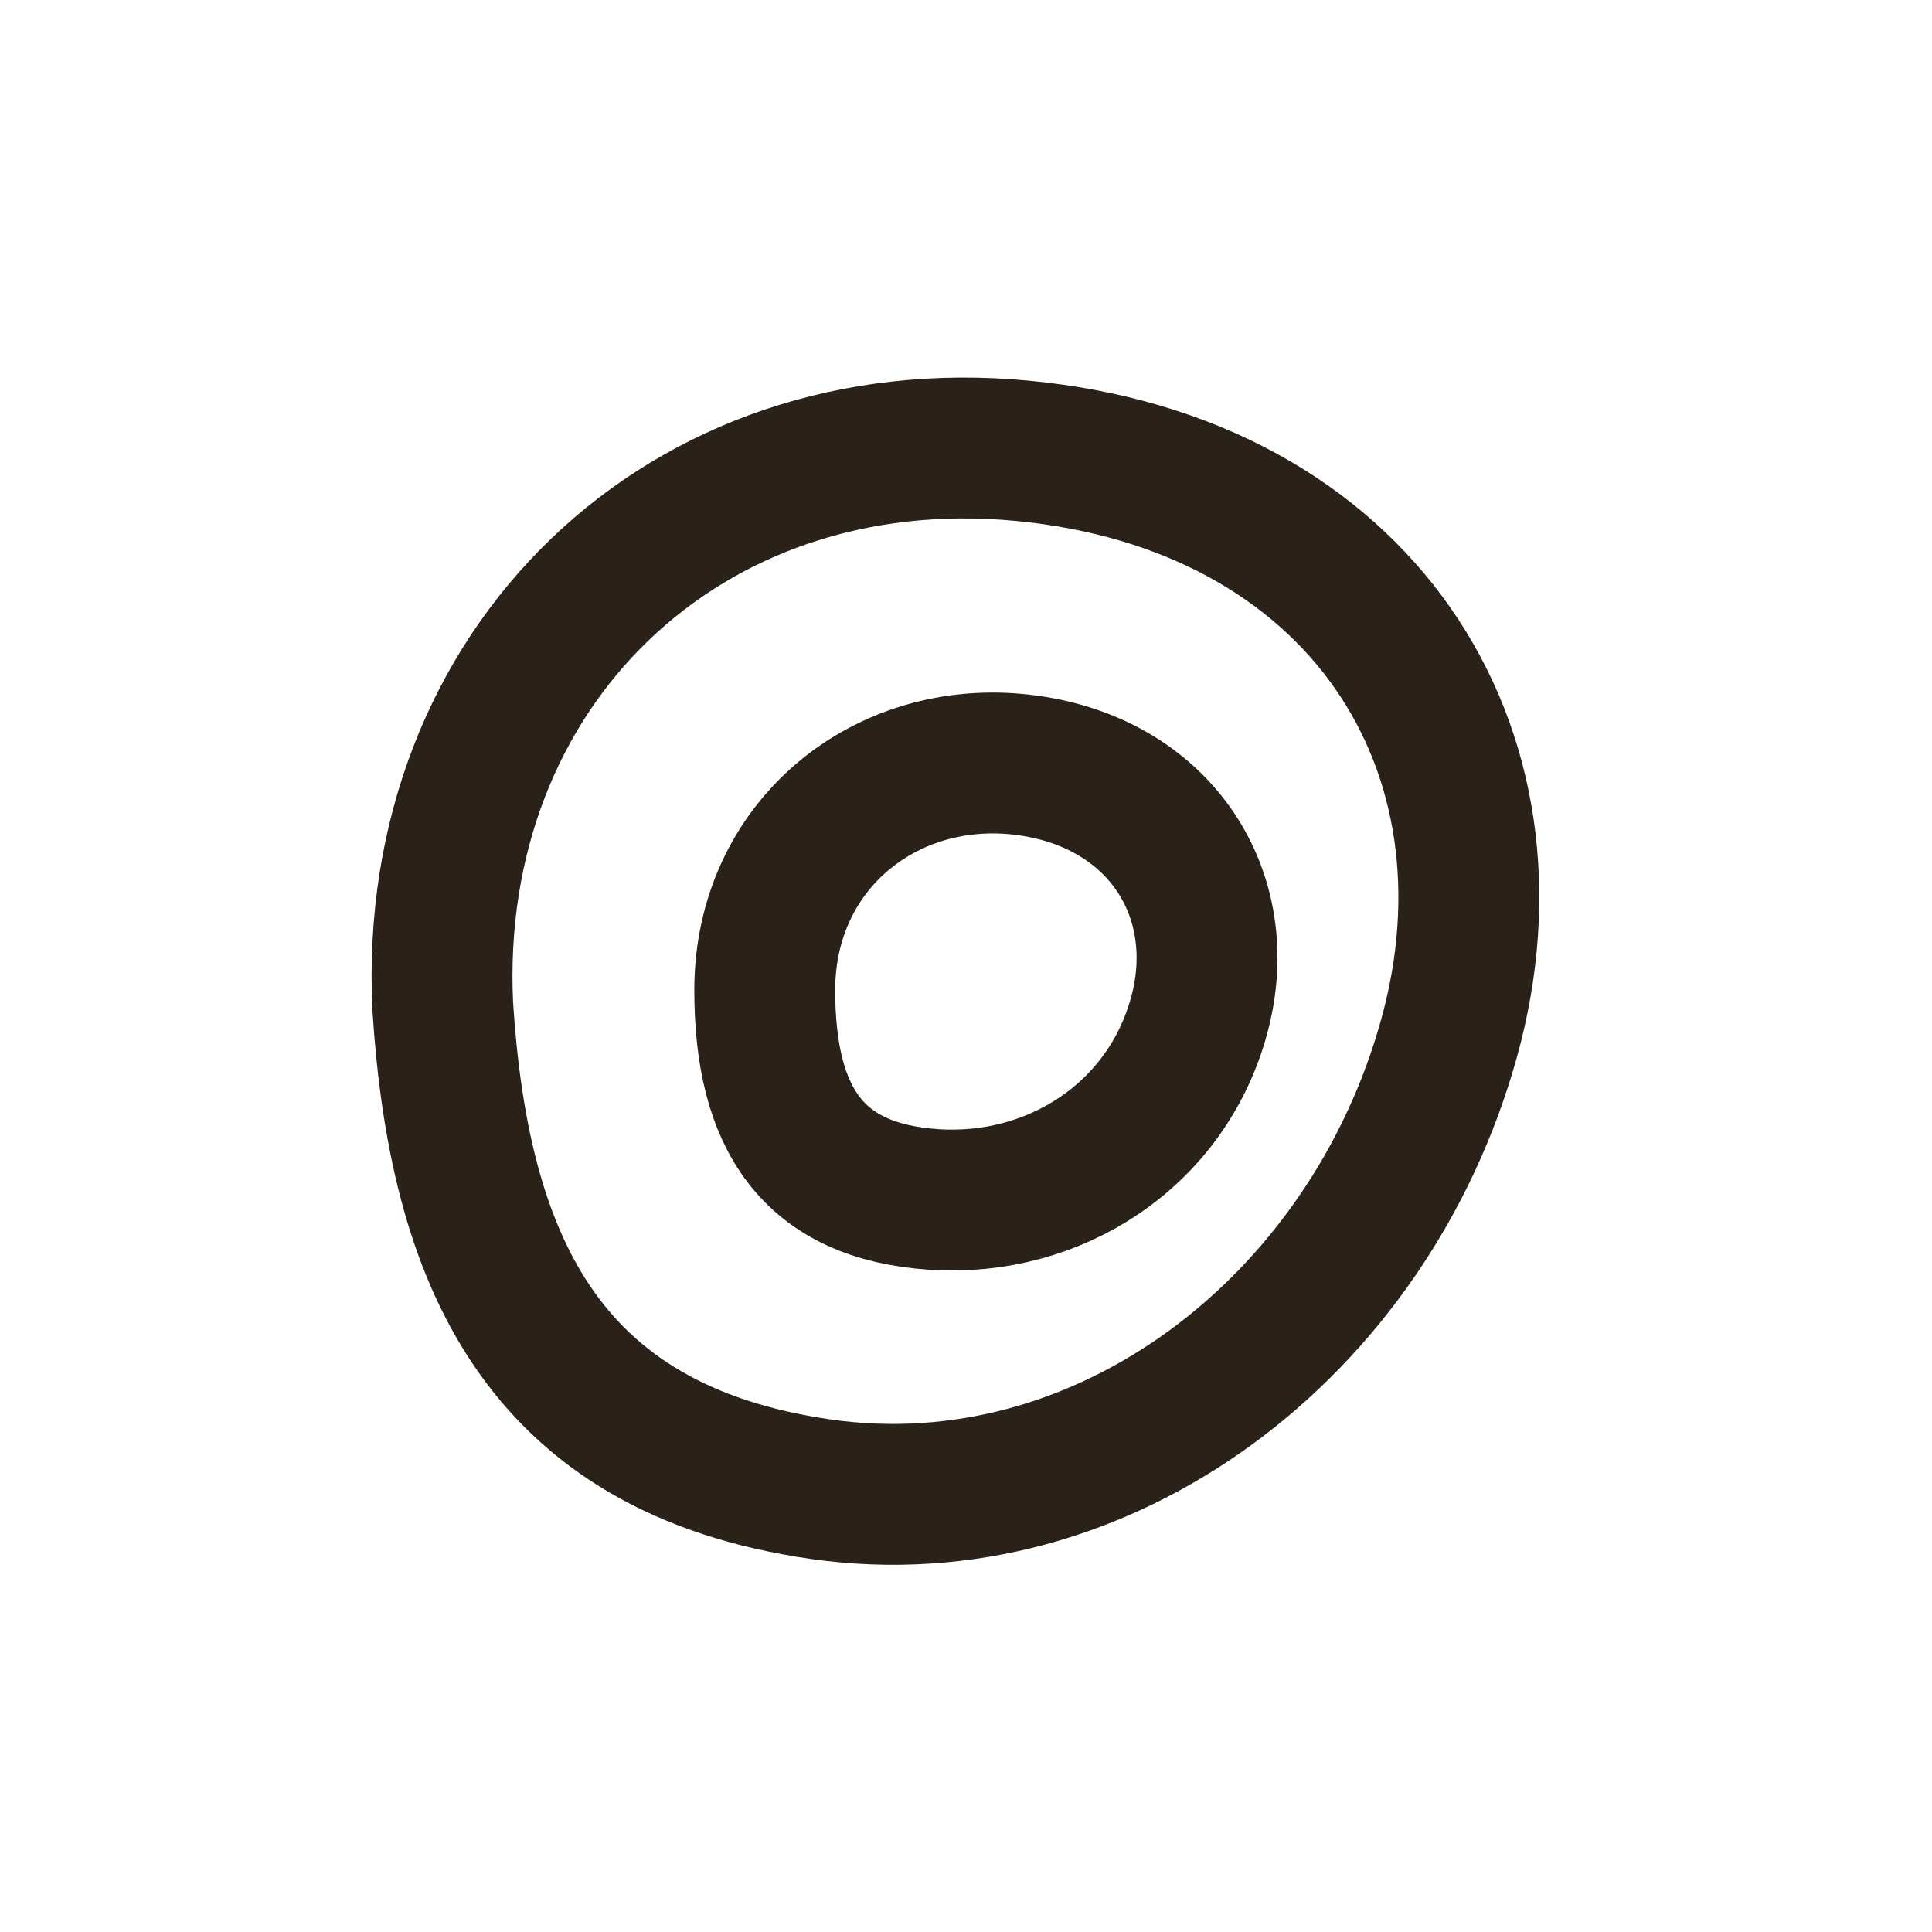
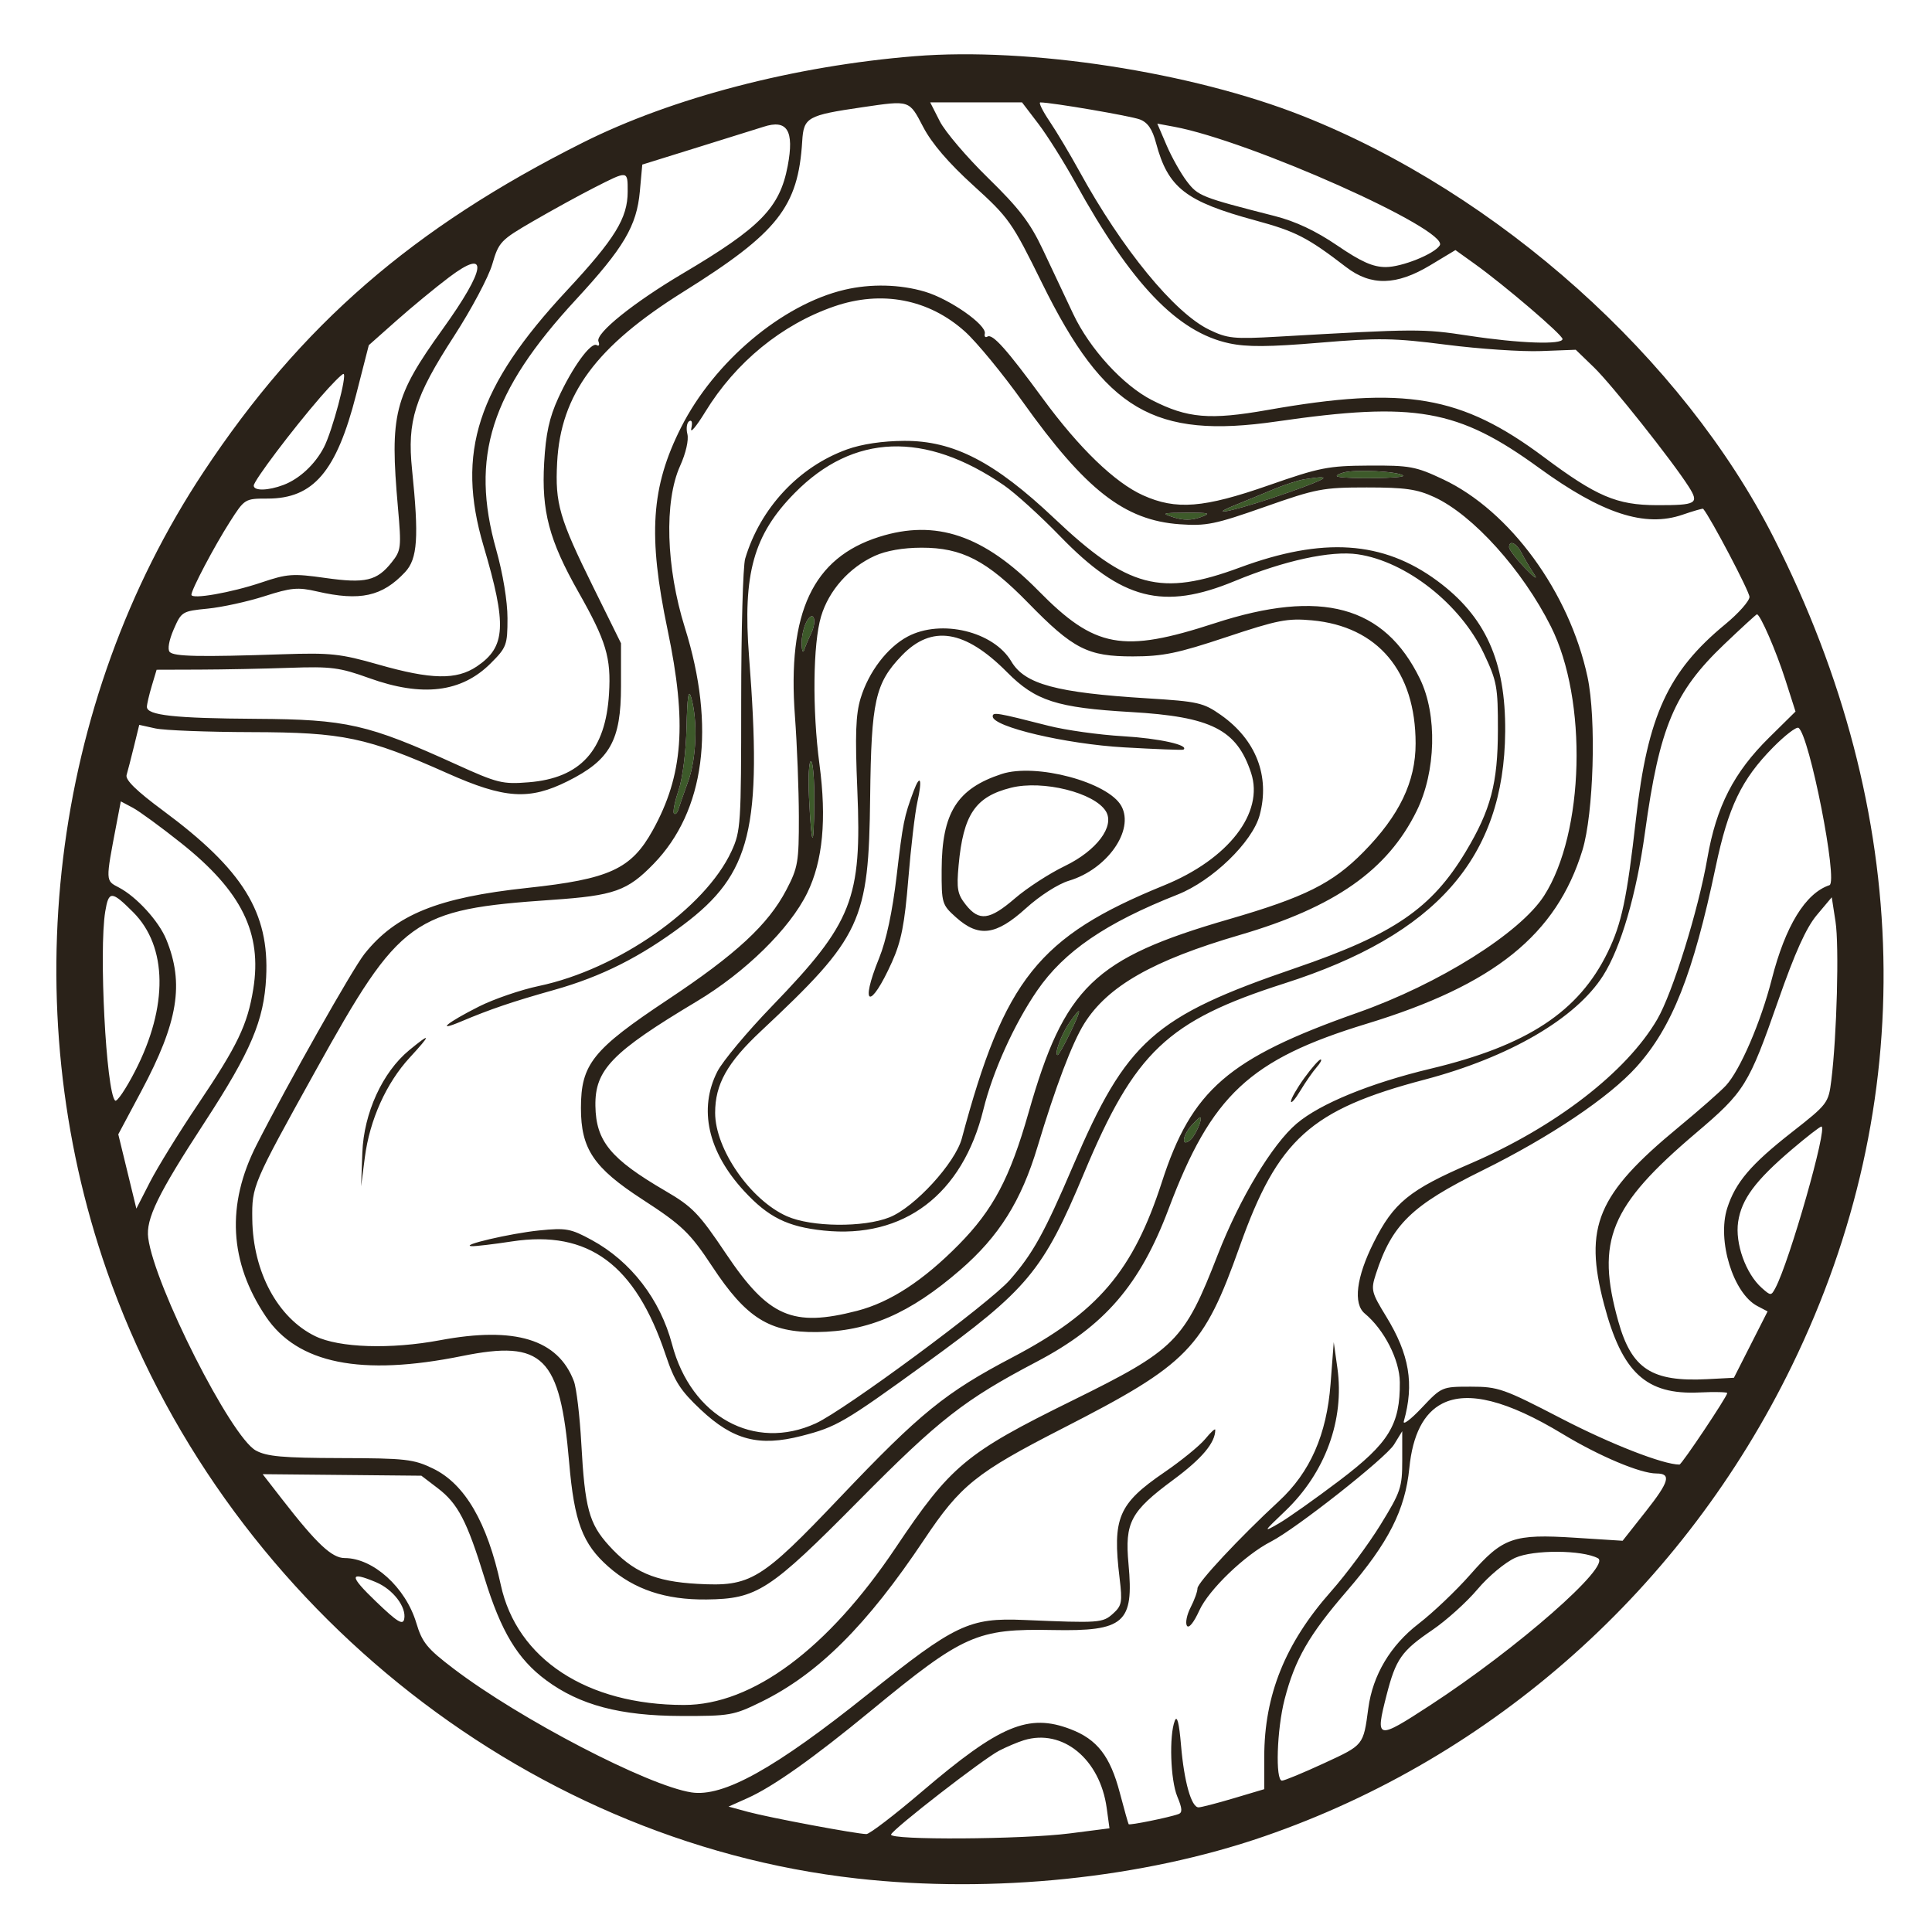
- <svg xmlns="http://www.w3.org/2000/svg" viewBox="0 0 24 24" width="24" height="24" fill="none" stroke="#2a2219" stroke-width="1.75" stroke-linecap="round" stroke-linejoin="round">
-   <path d="M5.5 12.5c-.2-4.2 3-7.3 7.2-6.9s6.3 3.7 5.3 7.3-4.3 6.1-7.8 5.6S5.7 15.6 5.5 12.5z" />
-   <path d="M9.5 12.3c0-1.8 1.5-3 3.2-2.8s2.6 1.6 2.2 3.1-1.8 2.4-3.3 2.3-2.1-1-2.1-2.6z" />
+ <svg xmlns="http://www.w3.org/2000/svg" viewBox="0 0 434 434" width="48" height="48">
+   <path d="M 301.793 106.150 C 300.532 106.508, 299.950 106.920, 300.500 107.065 C 302.722 107.653, 315.850 107.454, 315.200 106.842 C 314.185 105.888, 304.485 105.387, 301.793 106.150 M 293 107.667 C 291.625 107.885, 288.475 108.913, 286 109.952 C 283.525 110.991, 279.700 112.564, 277.500 113.448 C 269.933 116.489, 278.798 114.383, 289.500 110.597 C 298.709 107.340, 299.555 106.632, 293 107.667 M 263.651 116.218 C 265.798 116.909, 267.710 116.902, 269.651 116.195 C 272.165 115.280, 271.794 115.161, 266.500 115.181 C 261.024 115.202, 260.775 115.293, 263.651 116.218 M 339 122.944 C 339 123.464, 340.645 125.601, 342.656 127.694 C 344.666 129.787, 345.559 130.375, 344.640 129 C 343.721 127.625, 342.454 125.487, 341.824 124.250 C 340.667 121.976, 339 121.205, 339 122.944 M 181.168 139.687 C 180.525 140.887, 180.036 143.136, 180.079 144.684 C 180.122 146.233, 180.380 146.825, 180.652 146 C 180.924 145.175, 181.616 143.532, 182.189 142.349 C 183.655 139.326, 182.697 136.830, 181.168 139.687 M 154.223 163.372 C 154.097 168.842, 153.331 174.900, 152.430 177.555 C 151.564 180.104, 151.103 182.436, 151.405 182.738 C 151.706 183.040, 152.139 182.659, 152.366 181.893 C 152.594 181.127, 153.596 178.250, 154.595 175.500 C 156.463 170.354, 156.765 161.845, 155.264 156.662 C 154.670 154.608, 154.382 156.465, 154.223 163.372 M 181.740 179.250 C 182.312 190.762, 182.828 191.199, 182.921 180.250 C 182.964 175.162, 182.624 171, 182.165 171 C 181.706 171, 181.515 174.713, 181.740 179.250 M 240.220 229.750 C 238.405 232.355, 236.721 237, 237.591 237 C 237.813 237, 239.081 234.750, 240.407 232 C 243.115 226.388, 243.056 225.680, 240.220 229.750 M 267.655 252.829 C 265.554 255.150, 265.341 257.792, 267.392 256.090 C 268.571 255.111, 270.323 251, 269.561 251 C 269.423 251, 268.565 251.823, 267.655 252.829" fill="#3d5a2a" fill-rule="evenodd" />
+   <path d="M 205.500 12.620 C 178.503 14.803, 151.013 21.959, 130.937 32.030 C 92.685 51.219, 67.581 73.014, 45.734 106 C 11.385 157.865, 3.168 225.742, 24.004 285.500 C 49.644 359.034, 116.946 413.548, 192.500 421.979 C 223.146 425.399, 256.701 421.927, 284 412.510 C 335.560 394.726, 378.269 356.623, 402.550 306.746 C 431.315 247.660, 429.885 182.769, 398.453 120.805 C 378.019 80.521, 336.649 43.474, 292.636 26.044 C 267.733 16.183, 231.148 10.546, 205.500 12.620 M 193.732 24.088 C 181.325 25.904, 180.537 26.349, 180.207 31.722 C 179.300 46.494, 174.743 52.266, 153.500 65.552 C 133.915 77.801, 125.959 88.562, 125.155 103.890 C 124.671 113.117, 125.633 116.426, 133.326 132 L 139.500 144.500 139.500 154.164 C 139.500 166.354, 137.043 170.730, 127.535 175.479 C 118.879 179.802, 113.371 179.440, 100.500 173.701 C 82.381 165.623, 77.067 164.507, 56.500 164.463 C 46.600 164.442, 36.876 164.066, 34.890 163.628 L 31.280 162.830 30.095 167.665 C 29.443 170.324, 28.697 173.216, 28.438 174.090 C 28.113 175.188, 30.645 177.664, 36.624 182.090 C 54.603 195.401, 60.524 204.976, 59.787 219.545 C 59.295 229.262, 56.377 236.134, 45.931 252.166 C 35.443 268.263, 32.733 273.825, 33.295 278.097 C 34.713 288.867, 51.879 322.772, 57.465 325.835 C 59.929 327.187, 63.512 327.508, 76.502 327.541 C 91.125 327.578, 92.915 327.780, 97.272 329.890 C 104.433 333.356, 109.453 341.975, 112.493 356.018 C 116.100 372.683, 131.846 383, 153.673 383 C 169.011 383, 185.958 370.411, 201.171 347.718 C 213.567 329.225, 216.946 326.409, 240.875 314.621 C 264.103 303.178, 266.003 301.273, 273.568 281.826 C 278.465 269.236, 285.808 257.037, 291.279 252.398 C 296.566 247.916, 307.815 243.309, 321.394 240.064 C 343.092 234.878, 354.648 227.276, 361.151 213.909 C 364.299 207.439, 365.463 201.936, 367.518 183.805 C 370.127 160.786, 374.715 150.809, 387.549 140.243 C 390.547 137.774, 393 135.004, 393 134.086 C 393 132.877, 384.278 116.285, 382.596 114.294 C 382.500 114.181, 380.419 114.779, 377.971 115.622 C 369.506 118.538, 359.899 115.404, 345.714 105.098 C 327.512 91.873, 317.895 90.174, 286.762 94.680 C 259.229 98.666, 248.144 92.137, 234.122 63.679 C 227.314 49.861, 226.672 48.948, 218.650 41.665 C 213.083 36.611, 209.312 32.214, 207.390 28.535 C 204.199 22.429, 204.469 22.517, 193.732 24.088 M 211.118 27.250 C 212.305 29.587, 217.194 35.325, 221.981 40 C 228.928 46.784, 231.400 50.014, 234.227 56 C 236.174 60.125, 239.254 66.650, 241.069 70.500 C 244.775 78.357, 252.284 86.574, 258.792 89.894 C 266.762 93.960, 271.777 94.385, 284.755 92.097 C 315.604 86.656, 328.245 88.813, 346.820 102.686 C 358.655 111.525, 363.192 113.458, 372.164 113.480 C 381.116 113.503, 381.767 113.128, 379.356 109.337 C 375.659 103.525, 362.032 86.363, 358.073 82.534 L 353.973 78.568 346.156 78.864 C 341.857 79.027, 332.301 78.386, 324.920 77.440 C 313.063 75.920, 309.747 75.867, 296.447 76.985 C 285.038 77.944, 280.116 77.976, 276.117 77.119 C 264.498 74.627, 254.153 63.825, 241.583 41.058 C 239.020 36.415, 235.272 30.452, 233.256 27.808 L 229.589 23 219.274 23 L 208.959 23 211.118 27.250 M 235.774 27.250 C 237.353 29.587, 240.373 34.650, 242.487 38.500 C 252.068 55.953, 263.800 70.272, 271.620 74.058 C 275.740 76.053, 277.136 76.194, 287.075 75.625 C 318.339 73.836, 319.549 73.830, 329.926 75.411 C 341.300 77.144, 351 77.487, 351 76.156 C 351 75.224, 337.946 64.060, 331.223 59.243 L 326.946 56.178 321.282 59.589 C 313.697 64.157, 307.968 64.283, 302.399 60.006 C 293.691 53.319, 291.100 51.987, 282 49.514 C 266.303 45.249, 262.385 42.196, 259.692 32.135 C 258.852 28.998, 257.827 27.505, 256.048 26.828 C 253.987 26.045, 236.335 23.025, 233.702 23.006 C 233.263 23.003, 234.196 24.913, 235.774 27.250 M 171.500 28.486 C 170.950 28.666, 164.601 30.649, 157.390 32.893 L 144.280 36.972 143.735 42.986 C 143.031 50.755, 140.133 55.659, 129.351 67.330 C 110.228 88.031, 105.584 102.612, 111.467 123.493 C 112.972 128.838, 114 135.072, 114 138.861 C 114 144.900, 113.802 145.434, 110.227 149.008 C 103.672 155.563, 94.879 156.632, 82.924 152.326 C 76.275 149.931, 74.403 149.690, 65 150.019 C 59.225 150.222, 50.153 150.401, 44.841 150.418 L 35.182 150.449 34.091 154.090 C 33.491 156.093, 33 158.207, 33 158.787 C 33 160.684, 39.217 161.366, 57.500 161.475 C 77.887 161.597, 82.574 162.663, 102.471 171.706 C 111.754 175.925, 112.879 176.203, 118.752 175.732 C 130.395 174.797, 136.032 168.587, 136.809 155.841 C 137.303 147.738, 136.187 144.023, 129.943 133 C 123.352 121.362, 121.619 114.824, 122.239 103.936 C 122.612 97.406, 123.395 93.817, 125.407 89.423 C 128.582 82.486, 132.764 76.736, 134.054 77.533 C 134.562 77.847, 134.731 77.463, 134.430 76.679 C 133.741 74.883, 142.304 67.991, 153.350 61.452 C 170.850 51.093, 175.166 46.672, 176.947 37.280 C 178.454 29.333, 176.844 26.733, 171.500 28.486 M 262.058 32.635 C 263.204 35.310, 265.252 38.953, 266.609 40.732 C 269.133 44.041, 269.807 44.307, 286.392 48.540 C 291.048 49.728, 295.591 51.871, 300.392 55.143 C 305.793 58.823, 308.410 59.988, 311.290 59.993 C 314.902 60, 322.230 57.055, 323.428 55.116 C 325.581 51.632, 280.764 31.626, 263.737 28.470 L 259.974 27.772 262.058 32.635 M 133.500 42.147 C 130.200 43.824, 124.036 47.207, 119.802 49.663 C 112.438 53.935, 112.038 54.356, 110.584 59.359 C 109.748 62.236, 105.885 69.499, 102 75.500 C 93.135 89.193, 91.443 94.563, 92.560 105.460 C 94.126 120.727, 93.802 125.519, 91 128.516 C 85.875 133.998, 80.890 135.093, 71.221 132.862 C 66.906 131.866, 65.426 132, 59.394 133.935 C 55.602 135.152, 49.866 136.406, 46.646 136.722 C 40.931 137.283, 40.750 137.394, 39.011 141.398 C 37.959 143.823, 37.594 145.890, 38.119 146.454 C 39.079 147.485, 44.799 147.602, 63.500 146.972 C 74.269 146.610, 76.474 146.847, 85 149.283 C 96.859 152.673, 102.540 152.783, 107.102 149.713 C 113.632 145.319, 113.904 140.478, 108.623 122.638 C 102.407 101.637, 107.211 86.876, 127.279 65.315 C 138.149 53.635, 141 49.007, 141 43.040 C 141 38.252, 141.130 38.268, 133.500 42.147 M 100.893 62.273 C 97.809 64.598, 92.487 68.984, 89.066 72.021 L 82.846 77.541 79.994 88.685 C 75.580 105.929, 70.405 112, 60.120 112 C 55.006 112, 54.955 112.031, 51.624 117.250 C 48.124 122.734, 43 132.450, 43 133.603 C 43 134.704, 51.970 133.131, 58.750 130.841 C 64.522 128.891, 65.796 128.801, 73.043 129.826 C 82.088 131.105, 84.662 130.502, 87.984 126.325 C 90.111 123.649, 90.186 122.998, 89.392 114 C 87.540 92.991, 88.495 89.177, 99.419 73.963 C 109.260 60.258, 109.858 55.515, 100.893 62.273 M 189.698 65.096 C 175.718 68.386, 160.449 81.244, 153 96 C 146.242 109.388, 145.518 120.246, 149.969 141.500 C 154.348 162.412, 153.479 174.148, 146.639 186.500 C 141.800 195.237, 136.927 197.478, 118.460 199.458 C 98.380 201.611, 88.913 205.446, 81.881 214.276 C 79.201 217.642, 64.656 243.387, 57.626 257.210 C 50.801 270.629, 51.495 283.507, 59.703 295.729 C 66.827 306.337, 81.108 309.212, 103.819 304.612 C 121.998 300.931, 125.819 304.729, 127.852 328.500 C 128.996 341.880, 130.860 346.827, 136.695 351.962 C 142.492 357.066, 149.518 359.408, 158.708 359.302 C 170.104 359.170, 172.868 357.374, 193 337.024 C 210.999 318.830, 216.626 314.437, 232.872 305.900 C 248.116 297.888, 256.074 288.668, 262.515 271.557 C 272.136 245.995, 280.702 237.989, 307 229.975 C 335.622 221.254, 349.632 209.988, 355.470 191 C 357.990 182.804, 358.621 161.480, 356.621 152.094 C 352.562 133.050, 339.208 114.767, 324.180 107.679 C 318.034 104.780, 316.701 104.533, 307.500 104.587 C 298.344 104.640, 296.445 105.014, 285 109.017 C 270.404 114.121, 264.194 114.613, 256.749 111.255 C 250.435 108.407, 242.427 100.677, 234.293 89.581 C 226.160 78.486, 222.963 74.905, 221.822 75.610 C 221.343 75.906, 221.074 75.603, 221.225 74.937 C 221.666 72.993, 213.367 67.187, 207.774 65.526 C 202.161 63.859, 195.616 63.703, 189.698 65.096 M 187.368 68.839 C 175.608 72.904, 165.269 81.360, 158.442 92.500 C 156.420 95.800, 155.001 97.487, 155.289 96.249 C 155.602 94.906, 155.415 94.244, 154.826 94.608 C 154.282 94.943, 154.096 96.245, 154.411 97.501 C 154.745 98.834, 154.069 101.803, 152.785 104.641 C 149.170 112.628, 149.604 127.439, 153.850 141 C 160.832 163.298, 158.335 182.200, 146.844 194.041 C 140.931 200.134, 137.997 201.176, 124.034 202.140 C 92.564 204.313, 89.935 206.212, 70.907 240.500 C 56.706 266.091, 56.575 266.398, 56.672 273.877 C 56.827 285.732, 62.398 296.075, 70.830 300.163 C 76.211 302.772, 87.756 303.144, 98.852 301.065 C 115.702 297.908, 125.353 300.864, 128.917 310.272 C 129.495 311.796, 130.244 318.096, 130.583 324.272 C 131.377 338.743, 132.318 342.239, 136.736 347.129 C 142.154 353.127, 147.082 355.267, 156.683 355.795 C 168.658 356.452, 170.880 355.102, 188.749 336.309 C 206.748 317.379, 212.354 312.828, 227.419 304.915 C 246.606 294.838, 254.534 285.536, 261.014 265.500 C 267.695 244.843, 275.932 237.722, 305 227.477 C 323.232 221.051, 341.481 209.601, 346.866 201.208 C 355.922 187.096, 356.676 157.236, 348.392 140.740 C 342.011 128.032, 330.891 115.687, 322.217 111.679 C 318.318 109.878, 315.678 109.500, 307 109.500 C 297.161 109.500, 295.718 109.775, 284.080 113.872 C 272.938 117.795, 270.973 118.195, 264.980 117.766 C 252.597 116.880, 243.878 110.077, 229.765 90.290 C 225.255 83.968, 219.411 76.857, 216.777 74.489 C 208.652 67.184, 198.050 65.147, 187.368 68.839 M 72 89.194 C 65.671 96.497, 57 107.996, 57 109.085 C 57 110.315, 60.232 110.242, 63.685 108.933 C 67.267 107.576, 70.756 104.332, 72.755 100.500 C 74.635 96.896, 78.070 84, 77.150 84 C 76.793 84.001, 74.475 86.338, 72 89.194 M 190.268 100.955 C 179.435 104.854, 170.759 114.164, 167.393 125.500 C 166.903 127.150, 166.502 141.550, 166.501 157.500 C 166.500 185.184, 166.401 186.714, 164.321 191.217 C 158.391 204.053, 138.817 217.752, 121.071 221.485 C 116.996 222.342, 110.925 224.423, 107.581 226.110 C 100.406 229.727, 97.775 231.913, 103.500 229.499 C 110.174 226.685, 115.080 225.019, 124.500 222.369 C 135.141 219.375, 143.898 214.962, 153.500 207.752 C 168.757 196.297, 171.259 186.087, 168.265 147.500 C 166.821 128.879, 169.262 120.135, 178.530 110.735 C 191.685 97.391, 207.774 96.805, 225.530 109.021 C 228.056 110.759, 233.720 115.897, 238.116 120.440 C 252.001 134.788, 261.307 137.175, 277.398 130.514 C 288.495 125.920, 298.998 123.638, 305 124.517 C 315.879 126.110, 328.061 135.686, 333.314 146.775 C 336.271 153.016, 336.499 154.256, 336.485 164 C 336.469 175.936, 334.883 181.939, 329.278 191.290 C 321.614 204.074, 313.092 209.903, 291.015 217.461 C 259.149 228.369, 253.074 233.772, 241.036 261.916 C 234.597 276.971, 232.003 281.649, 226.831 287.540 C 222.253 292.754, 189.767 316.760, 183.254 319.741 C 169.454 326.059, 155.268 318.264, 150.977 302.006 C 148.307 291.888, 141.730 283.348, 132.911 278.548 C 128.197 275.983, 127.166 275.795, 121.123 276.404 C 114.693 277.053, 102.982 279.790, 106 279.939 C 106.825 279.980, 110.884 279.498, 115.020 278.869 C 132.182 276.257, 142.729 284.040, 149.515 304.320 C 151.520 310.314, 152.826 312.354, 157.418 316.669 C 164.686 323.499, 170.491 325.015, 180.023 322.573 C 187.923 320.549, 189.559 319.594, 207.873 306.323 C 230.884 289.649, 234.293 285.558, 243.494 263.578 C 254.944 236.227, 262.228 229.323, 288.508 220.917 C 322.686 209.985, 337.904 192.630, 338.122 164.337 C 338.244 148.537, 333.685 138.445, 322.812 130.440 C 310.642 121.482, 297.174 120.586, 278.500 127.493 C 260.748 134.059, 253.391 132.112, 236.873 116.477 C 223.428 103.751, 214.206 98.984, 203.134 99.036 C 198.259 99.059, 193.609 99.753, 190.268 100.955 M 301.793 106.150 C 300.532 106.508, 299.950 106.920, 300.500 107.065 C 302.722 107.653, 315.850 107.454, 315.200 106.842 C 314.185 105.888, 304.485 105.387, 301.793 106.150 M 293 107.667 C 291.625 107.885, 288.475 108.913, 286 109.952 C 283.525 110.991, 279.700 112.564, 277.500 113.448 C 269.933 116.489, 278.798 114.383, 289.500 110.597 C 298.709 107.340, 299.555 106.632, 293 107.667 M 263.651 116.218 C 265.798 116.909, 267.710 116.902, 269.651 116.195 C 272.165 115.280, 271.794 115.161, 266.500 115.181 C 261.024 115.202, 260.775 115.293, 263.651 116.218 M 197.500 120.600 C 182.583 125.317, 176.835 137.561, 178.575 160.914 C 179.050 167.286, 179.445 177.450, 179.454 183.500 C 179.469 193.657, 179.253 194.915, 176.634 199.916 C 172.558 207.701, 165.372 214.353, 150.025 224.548 C 133.137 235.767, 130.500 239.058, 130.500 248.909 C 130.500 258.085, 133.353 262.328, 144.301 269.430 C 153.208 275.208, 155.012 276.940, 159.997 284.500 C 167.643 296.094, 172.840 299.352, 183.500 299.232 C 195.106 299.101, 204.367 295.091, 215.686 285.296 C 224.415 277.743, 229.406 269.792, 233.062 257.618 C 237.109 244.145, 240.849 234.279, 243.549 229.958 C 248.816 221.530, 258.972 215.740, 278.500 210.032 C 299.836 203.796, 311.679 195.492, 318.238 182.167 C 322.586 173.336, 322.905 160.573, 318.979 152.500 C 310.985 136.061, 296.776 132.208, 272.877 140 C 252.141 146.760, 245.967 145.621, 233.252 132.691 C 220.985 120.216, 210.223 116.576, 197.500 120.600 M 339 122.944 C 339 123.464, 340.645 125.601, 342.656 127.694 C 344.666 129.787, 345.559 130.375, 344.640 129 C 343.721 127.625, 342.454 125.487, 341.824 124.250 C 340.667 121.976, 339 121.205, 339 122.944 M 196.500 124.871 C 190.742 127.501, 186.186 132.638, 184.445 138.466 C 182.619 144.577, 182.454 159.457, 184.077 171.651 C 185.727 184.054, 184.842 193.403, 181.336 200.586 C 177.414 208.620, 167.426 218.422, 156.500 224.960 C 137.459 236.354, 133.627 240.304, 133.750 248.409 C 133.870 256.349, 137.140 260.330, 149.430 267.500 C 155.567 271.080, 157 272.563, 163.088 281.634 C 172.621 295.838, 178.053 298.204, 192.540 294.460 C 199.944 292.546, 207.384 287.699, 215.388 279.576 C 223.101 271.748, 226.870 264.624, 231.036 250 C 239.101 221.682, 245.708 215.293, 276 206.513 C 293.121 201.551, 299.347 198.441, 306.291 191.385 C 314.360 183.184, 318 175.610, 318 167.018 C 318 150.806, 309.493 140.701, 294.708 139.350 C 289.206 138.847, 287.022 139.275, 275.500 143.112 C 264.534 146.765, 261.248 147.444, 254.500 147.454 C 244.353 147.468, 241.086 145.802, 231 135.465 C 221.672 125.906, 216.091 123.015, 207 123.032 C 202.854 123.040, 199.051 123.706, 196.500 124.871 M 181.168 139.687 C 180.525 140.887, 180.036 143.136, 180.079 144.684 C 180.122 146.233, 180.380 146.825, 180.652 146 C 180.924 145.175, 181.616 143.532, 182.189 142.349 C 183.655 139.326, 182.697 136.830, 181.168 139.687 M 387.310 144.750 C 376.096 155.445, 372.785 163.310, 369.523 187 C 367.604 200.927, 364.107 212.887, 360.114 219.168 C 353.992 228.802, 339.029 237.517, 320 242.531 C 294.392 249.279, 287.042 255.913, 278.482 280 C 270.332 302.934, 266.959 306.398, 238.685 320.875 C 219.262 330.820, 215.755 333.639, 207.584 345.874 C 194.724 365.130, 183.784 376.025, 171 382.306 C 164.818 385.344, 163.937 385.499, 153 385.472 C 139.329 385.438, 130.251 383.036, 122.698 377.454 C 116.286 372.716, 112.559 366.536, 108.852 354.501 C 104.898 341.662, 102.868 337.764, 98.338 334.308 L 94.657 331.500 76.831 331.328 L 59.004 331.157 63.407 336.828 C 71.148 346.799, 74.557 350, 77.435 350 C 83.835 350, 91.125 356.604, 93.515 364.568 C 94.838 368.976, 95.930 370.315, 101.909 374.861 C 116.818 386.195, 145.499 401.116, 155.302 402.639 C 162.473 403.754, 174.083 397.292, 195 380.545 C 214.564 364.882, 217.719 363.382, 230 363.904 C 246.997 364.628, 247.704 364.577, 250.034 362.476 C 252.010 360.694, 252.154 359.910, 251.500 354.500 C 249.864 340.976, 251.198 337.821, 261.545 330.742 C 265.370 328.125, 269.510 324.750, 270.745 323.242 C 271.980 321.734, 272.992 320.808, 272.995 321.185 C 273.016 324.075, 270.025 327.642, 263.591 332.401 C 253.949 339.531, 252.644 341.983, 253.507 351.348 C 254.729 364.613, 252.586 366.480, 236.488 366.167 C 219.463 365.835, 216.439 367.175, 195.722 384.232 C 182.692 394.961, 173.680 401.346, 167.943 403.914 L 163.660 405.831 168.080 407.029 C 172.835 408.318, 192.502 412, 194.630 412 C 195.340 412, 200.949 407.709, 207.093 402.464 C 224.586 387.534, 231.024 384.828, 240.471 388.436 C 246.458 390.722, 249.374 394.473, 251.537 402.669 C 252.528 406.426, 253.428 409.628, 253.537 409.784 C 253.739 410.074, 262.516 408.295, 264.717 407.518 C 265.647 407.189, 265.588 406.258, 264.467 403.576 C 262.928 399.892, 262.598 389.886, 263.906 386.543 C 264.420 385.230, 264.879 387.040, 265.302 392.048 C 265.995 400.244, 267.620 406, 269.240 406 C 269.814 406, 273.370 405.081, 277.142 403.958 L 284 401.915 284 394.668 C 284 380.797, 288.718 369.103, 298.994 357.500 C 302.404 353.650, 307.400 346.919, 310.097 342.542 C 314.659 335.137, 315 334.129, 314.996 328.042 L 314.993 321.500 313.153 324.500 C 311.308 327.511, 291.118 343.429, 285.500 346.303 C 279.674 349.283, 271.533 357.110, 269.417 361.767 C 268.176 364.498, 267.048 365.887, 266.626 365.204 C 266.237 364.574, 266.612 362.718, 267.459 361.079 C 268.307 359.440, 269 357.514, 269 356.800 C 269.001 355.509, 278.444 345.400, 287.276 337.235 C 294.309 330.734, 298.025 322.294, 298.898 310.840 L 299.610 301.500 300.428 307.313 C 302.063 318.934, 297.712 330.846, 288.689 339.447 C 283.743 344.162, 283.677 344.292, 287.267 342.221 C 289.339 341.025, 295.483 336.678, 300.920 332.561 C 312.007 324.164, 314.544 320.024, 314.451 310.473 C 314.403 305.468, 310.938 298.683, 306.584 295.070 C 303.937 292.873, 304.675 286.918, 308.556 279.161 C 313.057 270.163, 316.558 267.308, 330.404 261.336 C 349.428 253.132, 365.364 240.823, 372.268 229 C 375.713 223.100, 381.509 204.476, 383.537 192.788 C 385.553 181.165, 389.462 173.533, 397.420 165.679 L 403.341 159.836 401.047 152.668 C 398.982 146.217, 395.412 138, 394.673 138 C 394.516 138, 391.203 141.037, 387.310 144.750 M 203.915 142.983 C 199.346 145.399, 195.135 150.914, 193.328 156.852 C 192.224 160.480, 192.062 165.017, 192.591 177.533 C 193.622 201.931, 191.497 207.305, 173.433 226 C 167.852 231.775, 162.322 238.395, 161.143 240.710 C 156.870 249.104, 159.018 258.724, 167.129 267.525 C 172.583 273.441, 176.872 275.575, 185.022 276.428 C 203.048 278.314, 216.218 268.331, 220.911 249.224 C 223.008 240.688, 227.849 229.986, 233.001 222.498 C 239.043 213.716, 248.401 207.319, 264.500 200.967 C 272.331 197.877, 281.339 189.167, 282.971 183.108 C 285.328 174.356, 282.149 166.160, 274.244 160.604 C 270.323 157.848, 269.128 157.578, 257.758 156.874 C 237.239 155.603, 230.198 153.695, 227.185 148.589 C 223.206 141.845, 211.434 139.009, 203.915 142.983 M 202.551 147.285 C 196.600 153.496, 195.722 157.431, 195.470 179 C 195.143 207.063, 193.580 210.412, 170.890 231.669 C 163.349 238.734, 160.636 243.589, 160.647 250 C 160.661 258.165, 168.592 269.586, 176.770 273.216 C 182.280 275.662, 194.006 275.782, 199.829 273.452 C 205.480 271.191, 214.587 261.248, 216.063 255.730 C 225.618 220.003, 233.320 210.367, 261.500 198.885 C 275.956 192.995, 284.002 182.596, 281.042 173.628 C 277.825 163.879, 272.128 160.995, 254.026 159.949 C 237.416 158.988, 232.615 157.446, 226.246 151.022 C 216.756 141.451, 209.273 140.270, 202.551 147.285 M 154.223 163.372 C 154.097 168.842, 153.331 174.900, 152.430 177.555 C 151.564 180.104, 151.103 182.436, 151.405 182.738 C 151.706 183.040, 152.139 182.659, 152.366 181.893 C 152.594 181.127, 153.596 178.250, 154.595 175.500 C 156.463 170.354, 156.765 161.845, 155.264 156.662 C 154.670 154.608, 154.382 156.465, 154.223 163.372 M 223 160.937 C 223 163.272, 239.421 167.140, 252.500 167.887 C 259.650 168.295, 265.651 168.524, 265.836 168.396 C 267.280 167.391, 260.342 165.851, 252.268 165.384 C 246.896 165.073, 239.350 164.015, 235.500 163.031 C 223.890 160.066, 223 159.917, 223 160.937 M 398.261 167.927 C 391.188 175.112, 388.237 181.268, 385.402 194.753 C 380.334 218.851, 375.615 230.763, 367.606 239.671 C 361.460 246.507, 348.184 255.429, 333.009 262.921 C 317.076 270.787, 312.670 275.077, 309.063 286.233 C 307.926 289.749, 308.061 290.300, 311.389 295.733 C 316.606 304.251, 317.720 310.869, 315.352 319.270 C 315.077 320.243, 316.881 318.893, 319.359 316.270 C 323.844 311.523, 323.897 311.500, 330.403 311.500 C 336.560 311.500, 337.748 311.918, 350.777 318.672 C 361.828 324.401, 373.624 329, 377.268 329 C 377.773 329, 387.998 313.703, 388.002 312.942 C 388.003 312.699, 385.191 312.635, 381.752 312.799 C 369.783 313.373, 364.379 308.379, 360.329 293 C 355.738 275.565, 358.785 268.303, 377 253.266 C 381.675 249.406, 386.494 245.171, 387.709 243.854 C 390.892 240.402, 395.544 229.619, 398.001 219.994 C 401.065 207.994, 405.570 200.644, 410.963 198.846 C 412.969 198.177, 406.439 165.007, 404.005 163.503 C 403.530 163.209, 400.945 165.200, 398.261 167.927 M 181.740 179.250 C 182.312 190.762, 182.828 191.199, 182.921 180.250 C 182.964 175.162, 182.624 171, 182.165 171 C 181.706 171, 181.515 174.713, 181.740 179.250 M 224.994 173.873 C 214.985 177.163, 211.579 182.591, 211.530 195.330 C 211.501 202.924, 211.598 203.247, 214.766 206.080 C 219.858 210.633, 223.727 210.133, 230.439 204.055 C 233.585 201.207, 237.693 198.573, 240.131 197.843 C 248.722 195.269, 254.875 186.500, 251.901 181.069 C 248.959 175.697, 232.684 171.344, 224.994 173.873 M 205.228 177.718 C 203.097 183.414, 202.826 184.769, 201.411 196.813 C 200.475 204.787, 199.090 211.280, 197.482 215.236 C 193.017 226.225, 195.496 226.971, 200.372 216.106 C 202.463 211.447, 203.218 207.600, 204.046 197.403 C 204.620 190.342, 205.534 182.578, 206.078 180.150 C 207.224 175.038, 206.744 173.666, 205.228 177.718 M 227.121 176.955 C 219.086 178.965, 216.385 182.964, 215.339 194.399 C 214.857 199.664, 215.080 200.877, 216.963 203.250 C 219.956 207.022, 222.303 206.711, 228.019 201.787 C 230.709 199.470, 235.743 196.208, 239.205 194.537 C 246.344 191.093, 250.464 185.610, 248.431 182.261 C 245.884 178.065, 234.257 175.170, 227.121 176.955 M 26.139 185.260 C 23.690 198.108, 23.676 197.780, 26.713 199.370 C 30.666 201.440, 35.651 206.897, 37.337 211 C 41.428 220.952, 40.013 229.606, 31.763 245.074 L 26.571 254.808 28.602 263.154 L 30.632 271.500 33.705 265.500 C 35.396 262.200, 40.261 254.325, 44.517 248 C 53.388 234.818, 55.603 230.193, 56.897 222.160 C 58.919 209.604, 54.281 200.211, 40.732 189.421 C 36.204 185.815, 31.293 182.225, 29.819 181.442 L 27.138 180.020 26.139 185.260 M 23.642 204.750 C 22.194 213.508, 23.841 245.158, 25.853 247.231 C 26.243 247.633, 28.267 244.648, 30.350 240.599 C 37.813 226.096, 37.646 212.646, 29.908 204.908 C 25.069 200.069, 24.418 200.053, 23.642 204.750 M 408.120 205.565 C 405.729 208.413, 403.221 213.973, 399.428 224.837 C 392.814 243.782, 391.902 245.251, 380.989 254.509 C 361.640 270.926, 358.441 278.683, 363.534 296.837 C 366.533 307.525, 371.044 310.456, 383.500 309.811 L 389.500 309.500 393.284 302.046 L 397.067 294.591 394.769 293.387 C 389.330 290.537, 385.675 278.642, 388.005 271.375 C 389.851 265.617, 393.305 261.559, 402.478 254.373 C 410.564 248.039, 410.746 247.800, 411.380 242.703 C 412.627 232.683, 413.164 212.450, 412.326 207.031 L 411.481 201.561 408.120 205.565 M 240.220 229.750 C 238.405 232.355, 236.721 237, 237.591 237 C 237.813 237, 239.081 234.750, 240.407 232 C 243.115 226.388, 243.056 225.680, 240.220 229.750 M 91.907 235.925 C 85.912 240.867, 81.725 250.036, 81.395 258.945 L 81.115 266.500 81.955 260 C 83.043 251.572, 86.766 243.294, 92.041 237.572 C 96.924 232.274, 96.887 231.820, 91.907 235.925 M 293.006 242.150 C 291.353 244.433, 290.002 246.795, 290.004 247.400 C 290.006 248.005, 290.955 246.925, 292.113 245 C 293.271 243.075, 294.914 240.713, 295.764 239.750 C 296.614 238.787, 297.018 238, 296.661 238 C 296.304 238, 294.660 239.868, 293.006 242.150 M 267.655 252.829 C 265.554 255.150, 265.341 257.792, 267.392 256.090 C 268.571 255.111, 270.323 251, 269.561 251 C 269.423 251, 268.565 251.823, 267.655 252.829 M 402.520 258.213 C 394.324 265.190, 391.216 269.375, 390.453 274.462 C 389.726 279.312, 392.166 286.130, 395.775 289.333 C 397.778 291.110, 397.871 291.110, 398.820 289.333 C 402.003 283.376, 410.678 252.918, 409.151 253.061 C 408.793 253.095, 405.809 255.413, 402.520 258.213 M 324.030 315.279 C 319.826 317.407, 317.330 322.274, 316.589 329.790 C 315.665 339.166, 311.899 346.579, 302.565 357.392 C 294.035 367.274, 290.906 372.714, 288.574 381.716 C 286.827 388.457, 286.453 400, 287.982 400 C 288.522 400, 292.779 398.237, 297.442 396.083 C 306.386 391.951, 306.251 392.119, 307.378 383.715 C 308.374 376.289, 312.339 369.625, 318.655 364.765 C 321.905 362.265, 327.147 357.276, 330.305 353.679 C 337.614 345.355, 339.925 344.547, 353.879 345.437 L 364.500 346.115 369.751 339.464 C 374.981 332.840, 375.491 331, 372.098 331 C 368.484 331, 359.272 327.118, 351 322.111 C 338.628 314.621, 329.767 312.376, 324.030 315.279 M 340.388 349.937 C 338.137 350.945, 334.356 354.097, 331.912 357.003 C 329.485 359.888, 324.911 364.010, 321.748 366.163 C 314.813 370.882, 313.554 372.676, 311.473 380.798 C 308.897 390.853, 309.208 390.924, 321.290 383.052 C 340.816 370.329, 362.077 351.691, 358.951 350.036 C 355.396 348.154, 344.501 348.096, 340.388 349.937 M 84.465 359.770 C 89.240 364.356, 90.503 365.141, 90.798 363.701 C 91.347 361.014, 88.288 357.018, 84.454 355.416 C 78.391 352.883, 78.394 353.938, 84.465 359.770 M 229.994 390.924 C 228.615 391.349, 226.122 392.403, 224.453 393.266 C 220.858 395.125, 200.648 410.797, 200.167 412.099 C 199.686 413.399, 229.679 413.216, 240.298 411.854 L 249.232 410.709 248.607 406.148 C 247.097 395.130, 238.680 388.246, 229.994 390.924" fill="#2a2219" fill-rule="evenodd" />
</svg>
